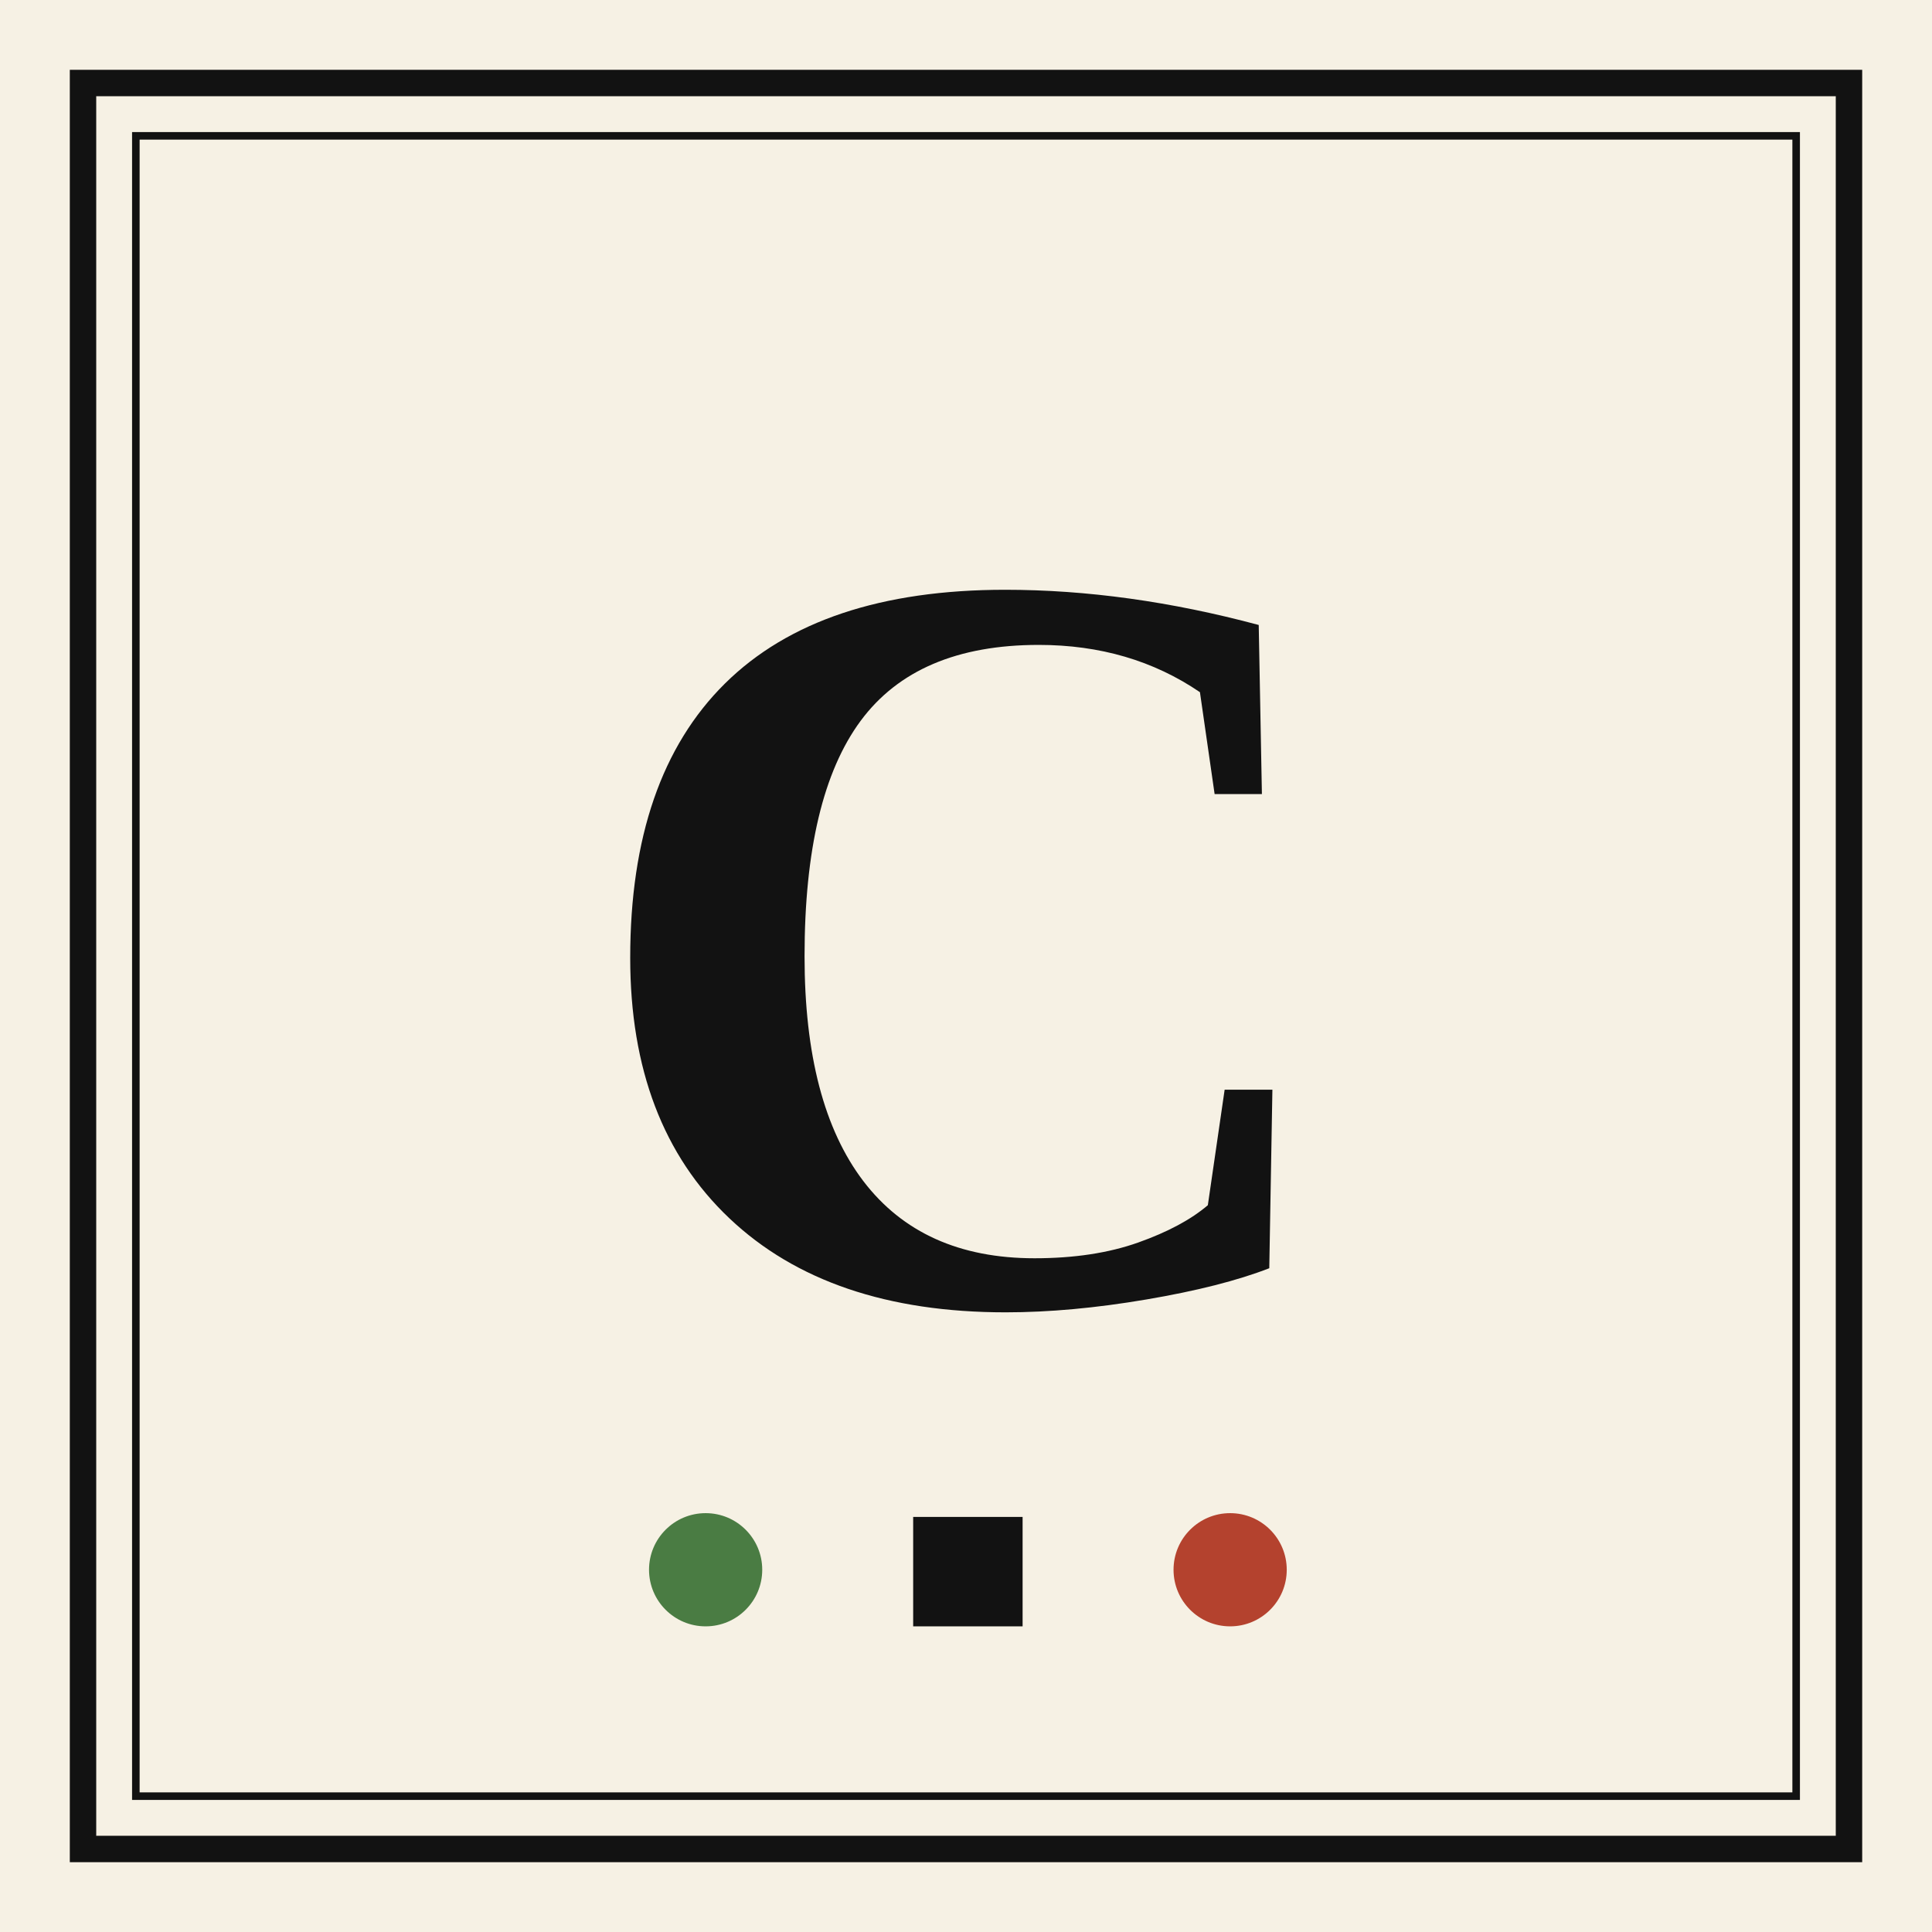
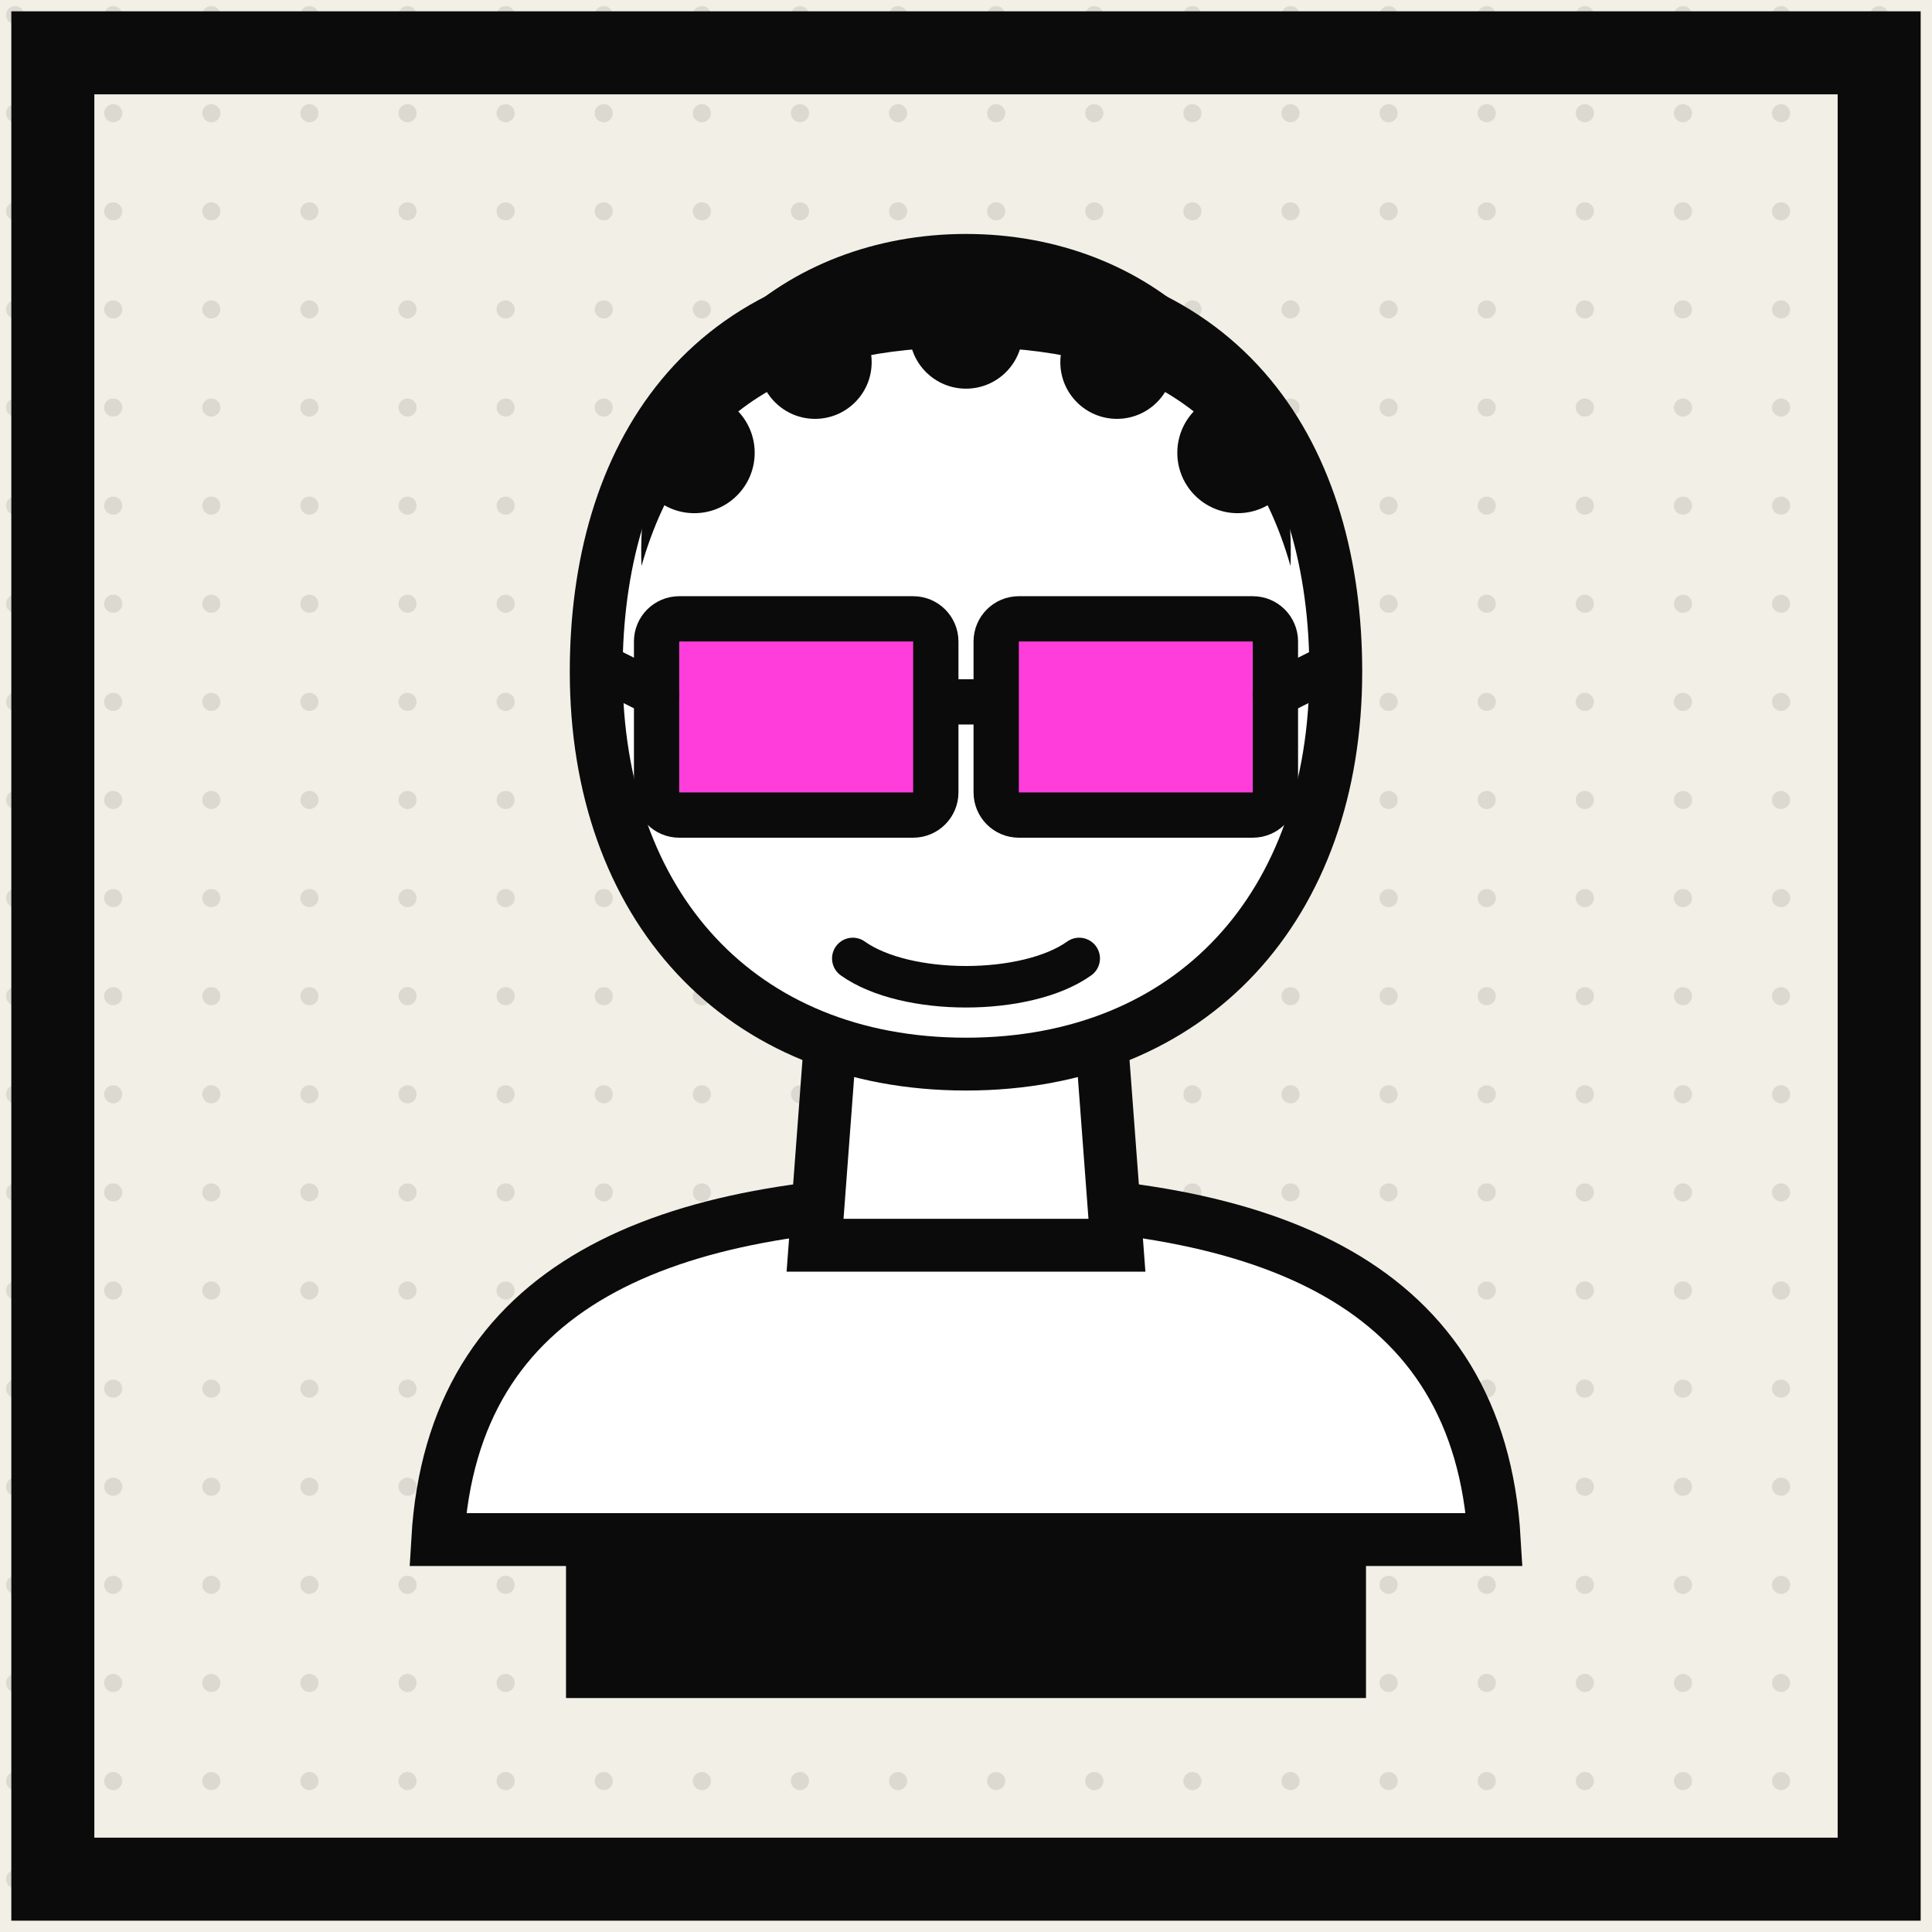
<svg xmlns="http://www.w3.org/2000/svg" viewBox="0 0 512 512">
-   <rect width="512" height="512" fill="#f6f1e4" />
-   <rect x="22" y="22" width="468" height="468" fill="none" stroke="#121212" stroke-width="7" />
-   <rect x="36" y="36" width="440" height="440" fill="none" stroke="#121212" stroke-width="2" />
-   <text x="256" y="345" font-family="Georgia, 'Times New Roman', serif" font-size="285" font-weight="bold" text-anchor="middle" fill="#121212">C</text>
-   <circle cx="187" cy="416" r="15" fill="#4a7c43" />
-   <rect x="242" y="402" width="29" height="29" fill="#121212" />
-   <circle cx="326" cy="416" r="15" fill="#b4422e" />
+   <defs>
+     <pattern id="dots" width="26" height="26" patternUnits="userSpaceOnUse">
+       <circle cx="4" cy="4" r="2.4" fill="rgba(11,11,11,0.10)" />
+     </pattern>
+   </defs>
+   <rect width="512" height="512" fill="#F2EFE6" />
+   <rect width="512" height="512" fill="url(#dots)" />
+   <rect x="14" y="14" width="484" height="484" fill="none" stroke="#0B0B0B" stroke-width="22" />
+   <rect x="150" y="408" width="212" height="42" fill="#0B0B0B" />
+   <path d="M116 408 C120 340 176 318 256 318 C336 318 392 340 396 408 Z" fill="#FFFFFF" stroke="#0B0B0B" stroke-width="14" />
+   <path d="M222 250 H290 L296 330 H216 Z" fill="#FFFFFF" stroke="#0B0B0B" stroke-width="14" />
+   <path d="M256 74 C186 74 158 122 158 178 C158 240 196 282 256 282 C316 282 354 240 354 178 C354 122 326 74 256 74 Z" fill="#FFFFFF" stroke="#0B0B0B" stroke-width="14" />
+   <path d="M170 150 C168 96 208 62 256 62 C304 62 344 96 342 150 C330 108 300 92 256 92 C212 92 182 108 170 150 Z" fill="#0B0B0B" />
+   <circle cx="184" cy="120" r="16" fill="#0B0B0B" />
+   <circle cx="328" cy="120" r="16" fill="#0B0B0B" />
+   <circle cx="216" cy="96" r="15" fill="#0B0B0B" />
+   <circle cx="296" cy="96" r="15" fill="#0B0B0B" />
+   <circle cx="256" cy="88" r="15" fill="#0B0B0B" />
+   <rect x="174" y="164" width="74" height="52" rx="6" fill="#FF3DDB" stroke="#0B0B0B" stroke-width="12" />
+   <rect x="264" y="164" width="74" height="52" rx="6" fill="#FF3DDB" stroke="#0B0B0B" stroke-width="12" />
+   <rect x="243" y="180" width="26" height="12" fill="#0B0B0B" />
+   <path d="M174 184 L158 176 M338 184 L354 176" stroke="#0B0B0B" stroke-width="12" stroke-linecap="round" />
+   <path d="M226 254 C240 264 272 264 286 254" fill="none" stroke="#0B0B0B" stroke-width="11" stroke-linecap="round" />
</svg>
